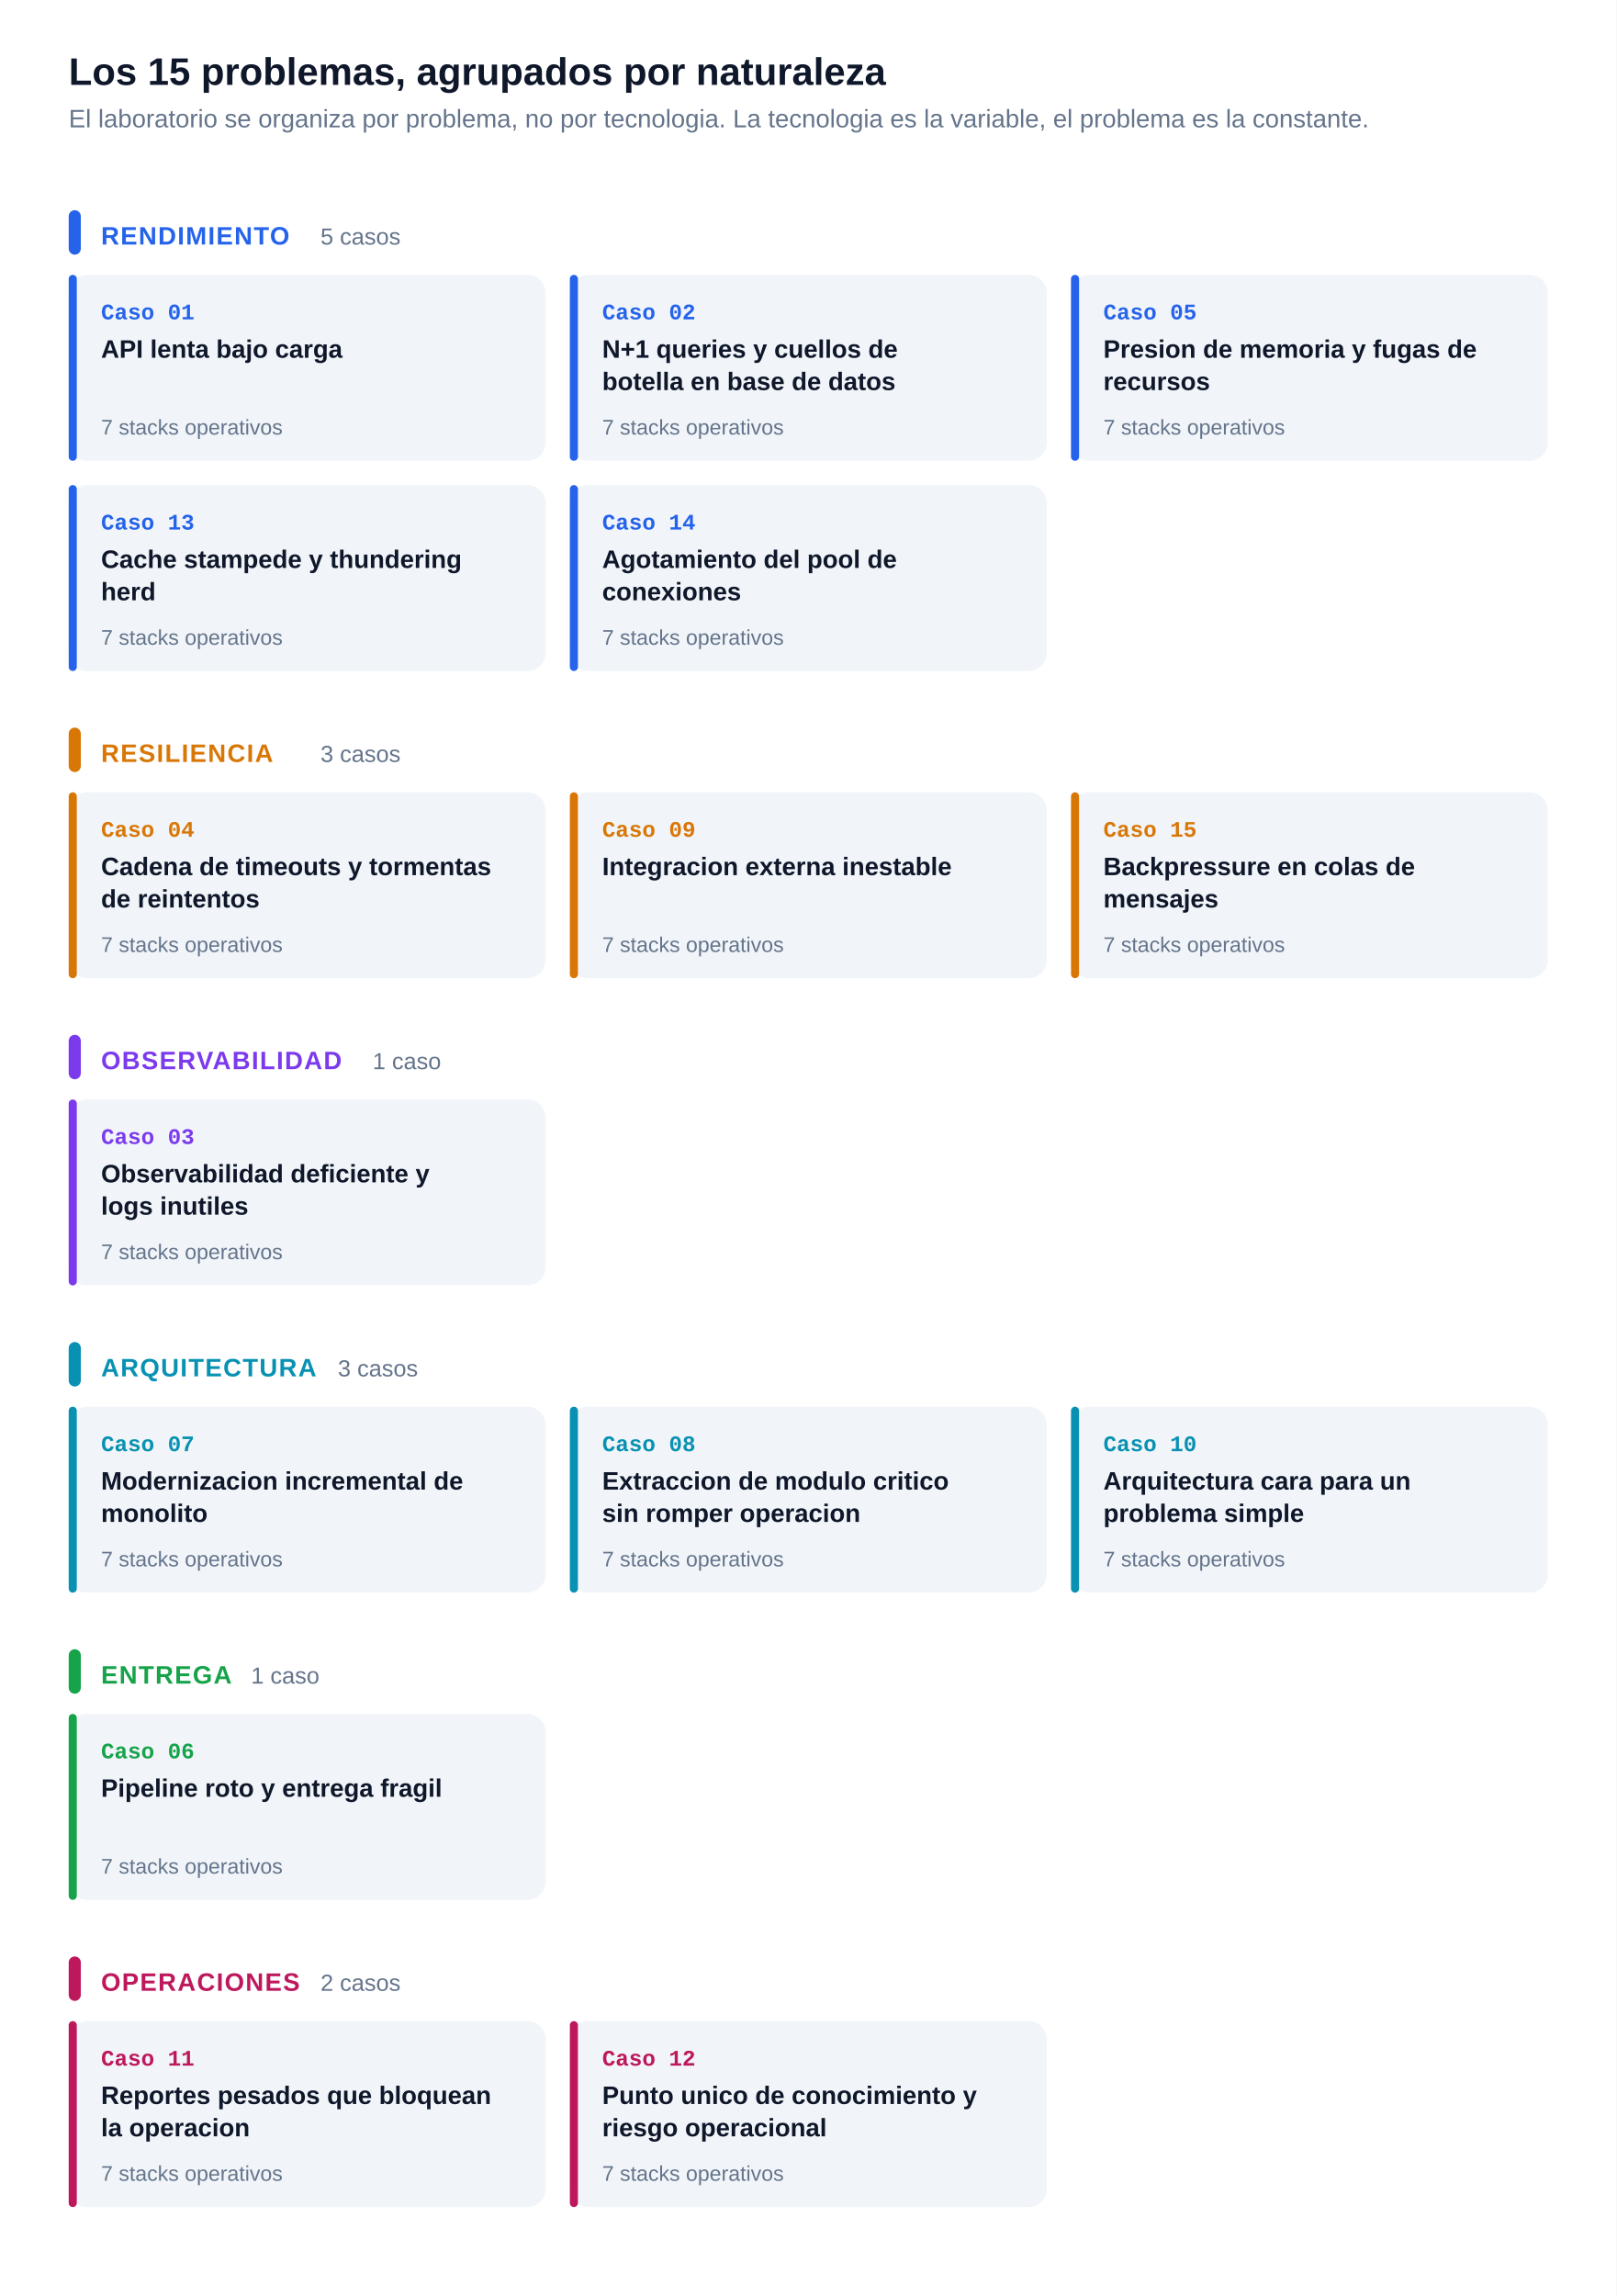
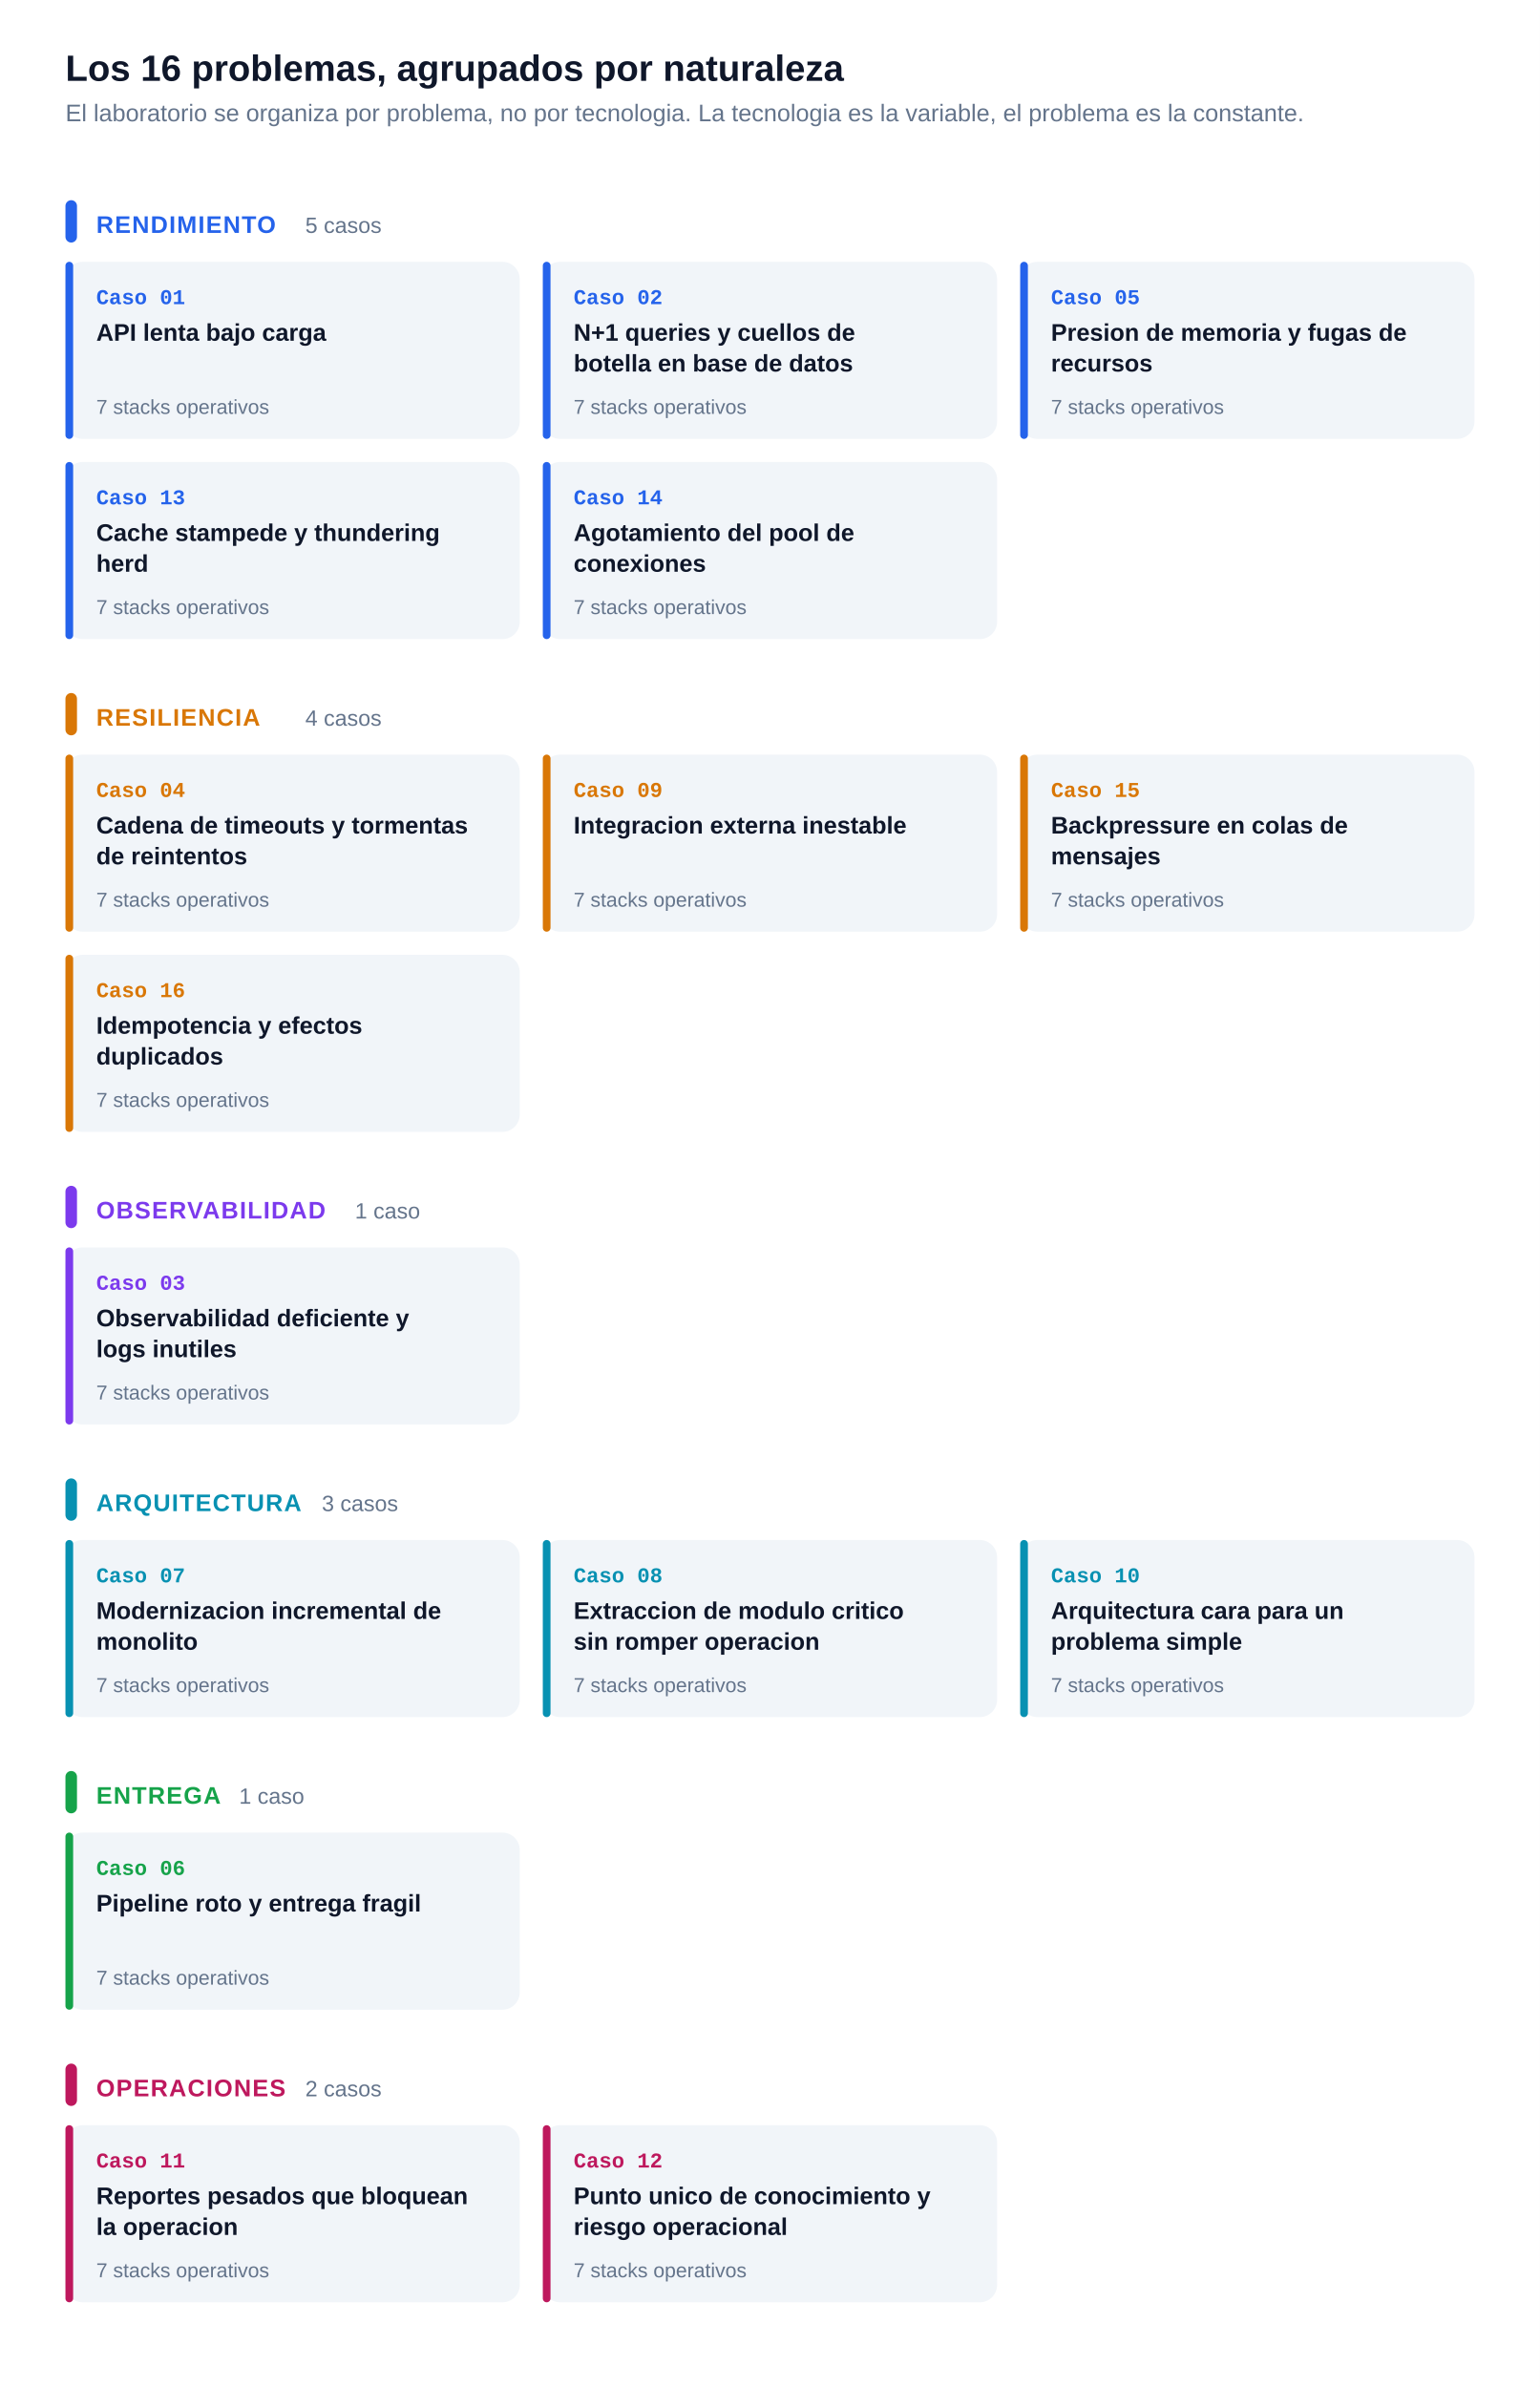
- <svg xmlns="http://www.w3.org/2000/svg" viewBox="0 0 800 1136" width="800" height="1136" role="img" aria-label="Mapa de los 12 casos por categoria">
+ <svg xmlns="http://www.w3.org/2000/svg" viewBox="0 0 800 1240" width="800" height="1240" role="img" aria-label="Mapa de los 12 casos por categoria">
  <defs>
    <marker id="arrowhead" markerWidth="9" markerHeight="7" refX="8" refY="3.5" orient="auto">
      <polygon points="0 0, 9 3.5, 0 7" fill="#2563eb" />
    </marker>
  </defs>
-   <rect x="0" y="0" width="800" height="1136" rx="0" ry="0" fill="#ffffff" stroke="none" stroke-width="1" />
-   <text x="34" y="42" font-family="Segoe UI, Helvetica Neue, Arial, sans-serif" font-size="19" fill="#0f172a" text-anchor="start" font-weight="600">Los 15 problemas, agrupados por naturaleza</text>
+   <rect x="0" y="0" width="800" height="1240" rx="0" ry="0" fill="#ffffff" stroke="none" stroke-width="1" />
+   <text x="34" y="42" font-family="Segoe UI, Helvetica Neue, Arial, sans-serif" font-size="19" fill="#0f172a" text-anchor="start" font-weight="600">Los 16 problemas, agrupados por naturaleza</text>
  <text x="34" y="63" font-family="Segoe UI, Helvetica Neue, Arial, sans-serif" font-size="12.5" fill="#64748b" text-anchor="start" font-weight="400">El laboratorio se organiza por problema, no por tecnologia. La tecnologia es la variable, el problema es la constante.</text>
  <rect x="34" y="104" width="6" height="22" rx="3" ry="3" fill="#2563eb" stroke="none" stroke-width="1" />
  <text x="50" y="121" font-family="Segoe UI, Helvetica Neue, Arial, sans-serif" font-size="12.5" fill="#2563eb" text-anchor="start" font-weight="700" letter-spacing="0.6">RENDIMIENTO</text>
  <text x="158.6" y="121" font-family="Segoe UI, Helvetica Neue, Arial, sans-serif" font-size="11.5" fill="#64748b" text-anchor="start" font-weight="400">5 casos</text>
  <rect x="34" y="136" width="236" height="92" rx="9" ry="9" fill="#f1f5f9" stroke="none" stroke-width="1" />
  <rect x="34" y="136" width="4" height="92" rx="2" ry="2" fill="#2563eb" stroke="none" stroke-width="1" />
  <text x="50" y="158" font-family="SFMono-Regular, Consolas, Liberation Mono, monospace" font-size="11" fill="#2563eb" text-anchor="start" font-weight="700">Caso 01</text>
  <text x="50" y="177" font-family="Segoe UI, Helvetica Neue, Arial, sans-serif" font-size="12.5" fill="#0f172a" text-anchor="start" font-weight="600">API lenta bajo carga</text>
  <text x="50" y="215" font-family="Segoe UI, Helvetica Neue, Arial, sans-serif" font-size="10.5" fill="#64748b" text-anchor="start" font-weight="400">7 stacks operativos</text>
  <rect x="282" y="136" width="236" height="92" rx="9" ry="9" fill="#f1f5f9" stroke="none" stroke-width="1" />
  <rect x="282" y="136" width="4" height="92" rx="2" ry="2" fill="#2563eb" stroke="none" stroke-width="1" />
  <text x="298" y="158" font-family="SFMono-Regular, Consolas, Liberation Mono, monospace" font-size="11" fill="#2563eb" text-anchor="start" font-weight="700">Caso 02</text>
  <text x="298" y="177" font-family="Segoe UI, Helvetica Neue, Arial, sans-serif" font-size="12.5" fill="#0f172a" text-anchor="start" font-weight="600">N+1 queries y cuellos de</text>
  <text x="298" y="193" font-family="Segoe UI, Helvetica Neue, Arial, sans-serif" font-size="12.5" fill="#0f172a" text-anchor="start" font-weight="600">botella en base de datos</text>
  <text x="298" y="215" font-family="Segoe UI, Helvetica Neue, Arial, sans-serif" font-size="10.5" fill="#64748b" text-anchor="start" font-weight="400">7 stacks operativos</text>
  <rect x="530" y="136" width="236" height="92" rx="9" ry="9" fill="#f1f5f9" stroke="none" stroke-width="1" />
  <rect x="530" y="136" width="4" height="92" rx="2" ry="2" fill="#2563eb" stroke="none" stroke-width="1" />
  <text x="546" y="158" font-family="SFMono-Regular, Consolas, Liberation Mono, monospace" font-size="11" fill="#2563eb" text-anchor="start" font-weight="700">Caso 05</text>
  <text x="546" y="177" font-family="Segoe UI, Helvetica Neue, Arial, sans-serif" font-size="12.5" fill="#0f172a" text-anchor="start" font-weight="600">Presion de memoria y fugas de</text>
  <text x="546" y="193" font-family="Segoe UI, Helvetica Neue, Arial, sans-serif" font-size="12.5" fill="#0f172a" text-anchor="start" font-weight="600">recursos</text>
  <text x="546" y="215" font-family="Segoe UI, Helvetica Neue, Arial, sans-serif" font-size="10.5" fill="#64748b" text-anchor="start" font-weight="400">7 stacks operativos</text>
  <rect x="34" y="240" width="236" height="92" rx="9" ry="9" fill="#f1f5f9" stroke="none" stroke-width="1" />
  <rect x="34" y="240" width="4" height="92" rx="2" ry="2" fill="#2563eb" stroke="none" stroke-width="1" />
  <text x="50" y="262" font-family="SFMono-Regular, Consolas, Liberation Mono, monospace" font-size="11" fill="#2563eb" text-anchor="start" font-weight="700">Caso 13</text>
  <text x="50" y="281" font-family="Segoe UI, Helvetica Neue, Arial, sans-serif" font-size="12.5" fill="#0f172a" text-anchor="start" font-weight="600">Cache stampede y thundering</text>
  <text x="50" y="297" font-family="Segoe UI, Helvetica Neue, Arial, sans-serif" font-size="12.5" fill="#0f172a" text-anchor="start" font-weight="600">herd</text>
  <text x="50" y="319" font-family="Segoe UI, Helvetica Neue, Arial, sans-serif" font-size="10.5" fill="#64748b" text-anchor="start" font-weight="400">7 stacks operativos</text>
  <rect x="282" y="240" width="236" height="92" rx="9" ry="9" fill="#f1f5f9" stroke="none" stroke-width="1" />
  <rect x="282" y="240" width="4" height="92" rx="2" ry="2" fill="#2563eb" stroke="none" stroke-width="1" />
  <text x="298" y="262" font-family="SFMono-Regular, Consolas, Liberation Mono, monospace" font-size="11" fill="#2563eb" text-anchor="start" font-weight="700">Caso 14</text>
  <text x="298" y="281" font-family="Segoe UI, Helvetica Neue, Arial, sans-serif" font-size="12.5" fill="#0f172a" text-anchor="start" font-weight="600">Agotamiento del pool de</text>
  <text x="298" y="297" font-family="Segoe UI, Helvetica Neue, Arial, sans-serif" font-size="12.5" fill="#0f172a" text-anchor="start" font-weight="600">conexiones</text>
  <text x="298" y="319" font-family="Segoe UI, Helvetica Neue, Arial, sans-serif" font-size="10.5" fill="#64748b" text-anchor="start" font-weight="400">7 stacks operativos</text>
  <rect x="34" y="360" width="6" height="22" rx="3" ry="3" fill="#d97706" stroke="none" stroke-width="1" />
  <text x="50" y="377" font-family="Segoe UI, Helvetica Neue, Arial, sans-serif" font-size="12.5" fill="#d97706" text-anchor="start" font-weight="700" letter-spacing="0.6">RESILIENCIA</text>
-   <text x="158.6" y="377" font-family="Segoe UI, Helvetica Neue, Arial, sans-serif" font-size="11.5" fill="#64748b" text-anchor="start" font-weight="400">3 casos</text>
+   <text x="158.6" y="377" font-family="Segoe UI, Helvetica Neue, Arial, sans-serif" font-size="11.5" fill="#64748b" text-anchor="start" font-weight="400">4 casos</text>
  <rect x="34" y="392" width="236" height="92" rx="9" ry="9" fill="#f1f5f9" stroke="none" stroke-width="1" />
  <rect x="34" y="392" width="4" height="92" rx="2" ry="2" fill="#d97706" stroke="none" stroke-width="1" />
  <text x="50" y="414" font-family="SFMono-Regular, Consolas, Liberation Mono, monospace" font-size="11" fill="#d97706" text-anchor="start" font-weight="700">Caso 04</text>
  <text x="50" y="433" font-family="Segoe UI, Helvetica Neue, Arial, sans-serif" font-size="12.5" fill="#0f172a" text-anchor="start" font-weight="600">Cadena de timeouts y tormentas</text>
  <text x="50" y="449" font-family="Segoe UI, Helvetica Neue, Arial, sans-serif" font-size="12.5" fill="#0f172a" text-anchor="start" font-weight="600">de reintentos</text>
  <text x="50" y="471" font-family="Segoe UI, Helvetica Neue, Arial, sans-serif" font-size="10.5" fill="#64748b" text-anchor="start" font-weight="400">7 stacks operativos</text>
  <rect x="282" y="392" width="236" height="92" rx="9" ry="9" fill="#f1f5f9" stroke="none" stroke-width="1" />
  <rect x="282" y="392" width="4" height="92" rx="2" ry="2" fill="#d97706" stroke="none" stroke-width="1" />
  <text x="298" y="414" font-family="SFMono-Regular, Consolas, Liberation Mono, monospace" font-size="11" fill="#d97706" text-anchor="start" font-weight="700">Caso 09</text>
  <text x="298" y="433" font-family="Segoe UI, Helvetica Neue, Arial, sans-serif" font-size="12.5" fill="#0f172a" text-anchor="start" font-weight="600">Integracion externa inestable</text>
  <text x="298" y="471" font-family="Segoe UI, Helvetica Neue, Arial, sans-serif" font-size="10.5" fill="#64748b" text-anchor="start" font-weight="400">7 stacks operativos</text>
  <rect x="530" y="392" width="236" height="92" rx="9" ry="9" fill="#f1f5f9" stroke="none" stroke-width="1" />
  <rect x="530" y="392" width="4" height="92" rx="2" ry="2" fill="#d97706" stroke="none" stroke-width="1" />
  <text x="546" y="414" font-family="SFMono-Regular, Consolas, Liberation Mono, monospace" font-size="11" fill="#d97706" text-anchor="start" font-weight="700">Caso 15</text>
  <text x="546" y="433" font-family="Segoe UI, Helvetica Neue, Arial, sans-serif" font-size="12.5" fill="#0f172a" text-anchor="start" font-weight="600">Backpressure en colas de</text>
  <text x="546" y="449" font-family="Segoe UI, Helvetica Neue, Arial, sans-serif" font-size="12.5" fill="#0f172a" text-anchor="start" font-weight="600">mensajes</text>
  <text x="546" y="471" font-family="Segoe UI, Helvetica Neue, Arial, sans-serif" font-size="10.5" fill="#64748b" text-anchor="start" font-weight="400">7 stacks operativos</text>
-   <rect x="34" y="512" width="6" height="22" rx="3" ry="3" fill="#7c3aed" stroke="none" stroke-width="1" />
-   <text x="50" y="529" font-family="Segoe UI, Helvetica Neue, Arial, sans-serif" font-size="12.5" fill="#7c3aed" text-anchor="start" font-weight="700" letter-spacing="0.6">OBSERVABILIDAD</text>
-   <text x="184.4" y="529" font-family="Segoe UI, Helvetica Neue, Arial, sans-serif" font-size="11.5" fill="#64748b" text-anchor="start" font-weight="400">1 caso</text>
-   <rect x="34" y="544" width="236" height="92" rx="9" ry="9" fill="#f1f5f9" stroke="none" stroke-width="1" />
-   <rect x="34" y="544" width="4" height="92" rx="2" ry="2" fill="#7c3aed" stroke="none" stroke-width="1" />
-   <text x="50" y="566" font-family="SFMono-Regular, Consolas, Liberation Mono, monospace" font-size="11" fill="#7c3aed" text-anchor="start" font-weight="700">Caso 03</text>
-   <text x="50" y="585" font-family="Segoe UI, Helvetica Neue, Arial, sans-serif" font-size="12.5" fill="#0f172a" text-anchor="start" font-weight="600">Observabilidad deficiente y</text>
-   <text x="50" y="601" font-family="Segoe UI, Helvetica Neue, Arial, sans-serif" font-size="12.5" fill="#0f172a" text-anchor="start" font-weight="600">logs inutiles</text>
-   <text x="50" y="623" font-family="Segoe UI, Helvetica Neue, Arial, sans-serif" font-size="10.5" fill="#64748b" text-anchor="start" font-weight="400">7 stacks operativos</text>
-   <rect x="34" y="664" width="6" height="22" rx="3" ry="3" fill="#0891b2" stroke="none" stroke-width="1" />
-   <text x="50" y="681" font-family="Segoe UI, Helvetica Neue, Arial, sans-serif" font-size="12.5" fill="#0891b2" text-anchor="start" font-weight="700" letter-spacing="0.6">ARQUITECTURA</text>
-   <text x="167.2" y="681" font-family="Segoe UI, Helvetica Neue, Arial, sans-serif" font-size="11.5" fill="#64748b" text-anchor="start" font-weight="400">3 casos</text>
-   <rect x="34" y="696" width="236" height="92" rx="9" ry="9" fill="#f1f5f9" stroke="none" stroke-width="1" />
-   <rect x="34" y="696" width="4" height="92" rx="2" ry="2" fill="#0891b2" stroke="none" stroke-width="1" />
-   <text x="50" y="718" font-family="SFMono-Regular, Consolas, Liberation Mono, monospace" font-size="11" fill="#0891b2" text-anchor="start" font-weight="700">Caso 07</text>
-   <text x="50" y="737" font-family="Segoe UI, Helvetica Neue, Arial, sans-serif" font-size="12.5" fill="#0f172a" text-anchor="start" font-weight="600">Modernizacion incremental de</text>
-   <text x="50" y="753" font-family="Segoe UI, Helvetica Neue, Arial, sans-serif" font-size="12.5" fill="#0f172a" text-anchor="start" font-weight="600">monolito</text>
-   <text x="50" y="775" font-family="Segoe UI, Helvetica Neue, Arial, sans-serif" font-size="10.5" fill="#64748b" text-anchor="start" font-weight="400">7 stacks operativos</text>
-   <rect x="282" y="696" width="236" height="92" rx="9" ry="9" fill="#f1f5f9" stroke="none" stroke-width="1" />
-   <rect x="282" y="696" width="4" height="92" rx="2" ry="2" fill="#0891b2" stroke="none" stroke-width="1" />
-   <text x="298" y="718" font-family="SFMono-Regular, Consolas, Liberation Mono, monospace" font-size="11" fill="#0891b2" text-anchor="start" font-weight="700">Caso 08</text>
-   <text x="298" y="737" font-family="Segoe UI, Helvetica Neue, Arial, sans-serif" font-size="12.5" fill="#0f172a" text-anchor="start" font-weight="600">Extraccion de modulo critico</text>
-   <text x="298" y="753" font-family="Segoe UI, Helvetica Neue, Arial, sans-serif" font-size="12.5" fill="#0f172a" text-anchor="start" font-weight="600">sin romper operacion</text>
-   <text x="298" y="775" font-family="Segoe UI, Helvetica Neue, Arial, sans-serif" font-size="10.5" fill="#64748b" text-anchor="start" font-weight="400">7 stacks operativos</text>
-   <rect x="530" y="696" width="236" height="92" rx="9" ry="9" fill="#f1f5f9" stroke="none" stroke-width="1" />
-   <rect x="530" y="696" width="4" height="92" rx="2" ry="2" fill="#0891b2" stroke="none" stroke-width="1" />
-   <text x="546" y="718" font-family="SFMono-Regular, Consolas, Liberation Mono, monospace" font-size="11" fill="#0891b2" text-anchor="start" font-weight="700">Caso 10</text>
-   <text x="546" y="737" font-family="Segoe UI, Helvetica Neue, Arial, sans-serif" font-size="12.5" fill="#0f172a" text-anchor="start" font-weight="600">Arquitectura cara para un</text>
-   <text x="546" y="753" font-family="Segoe UI, Helvetica Neue, Arial, sans-serif" font-size="12.5" fill="#0f172a" text-anchor="start" font-weight="600">problema simple</text>
-   <text x="546" y="775" font-family="Segoe UI, Helvetica Neue, Arial, sans-serif" font-size="10.5" fill="#64748b" text-anchor="start" font-weight="400">7 stacks operativos</text>
-   <rect x="34" y="816" width="6" height="22" rx="3" ry="3" fill="#16a34a" stroke="none" stroke-width="1" />
-   <text x="50" y="833" font-family="Segoe UI, Helvetica Neue, Arial, sans-serif" font-size="12.5" fill="#16a34a" text-anchor="start" font-weight="700" letter-spacing="0.6">ENTREGA</text>
-   <text x="124.2" y="833" font-family="Segoe UI, Helvetica Neue, Arial, sans-serif" font-size="11.5" fill="#64748b" text-anchor="start" font-weight="400">1 caso</text>
-   <rect x="34" y="848" width="236" height="92" rx="9" ry="9" fill="#f1f5f9" stroke="none" stroke-width="1" />
-   <rect x="34" y="848" width="4" height="92" rx="2" ry="2" fill="#16a34a" stroke="none" stroke-width="1" />
-   <text x="50" y="870" font-family="SFMono-Regular, Consolas, Liberation Mono, monospace" font-size="11" fill="#16a34a" text-anchor="start" font-weight="700">Caso 06</text>
-   <text x="50" y="889" font-family="Segoe UI, Helvetica Neue, Arial, sans-serif" font-size="12.5" fill="#0f172a" text-anchor="start" font-weight="600">Pipeline roto y entrega fragil</text>
-   <text x="50" y="927" font-family="Segoe UI, Helvetica Neue, Arial, sans-serif" font-size="10.5" fill="#64748b" text-anchor="start" font-weight="400">7 stacks operativos</text>
-   <rect x="34" y="968" width="6" height="22" rx="3" ry="3" fill="#be185d" stroke="none" stroke-width="1" />
-   <text x="50" y="985" font-family="Segoe UI, Helvetica Neue, Arial, sans-serif" font-size="12.5" fill="#be185d" text-anchor="start" font-weight="700" letter-spacing="0.6">OPERACIONES</text>
-   <text x="158.6" y="985" font-family="Segoe UI, Helvetica Neue, Arial, sans-serif" font-size="11.5" fill="#64748b" text-anchor="start" font-weight="400">2 casos</text>
-   <rect x="34" y="1000" width="236" height="92" rx="9" ry="9" fill="#f1f5f9" stroke="none" stroke-width="1" />
-   <rect x="34" y="1000" width="4" height="92" rx="2" ry="2" fill="#be185d" stroke="none" stroke-width="1" />
-   <text x="50" y="1022" font-family="SFMono-Regular, Consolas, Liberation Mono, monospace" font-size="11" fill="#be185d" text-anchor="start" font-weight="700">Caso 11</text>
-   <text x="50" y="1041" font-family="Segoe UI, Helvetica Neue, Arial, sans-serif" font-size="12.5" fill="#0f172a" text-anchor="start" font-weight="600">Reportes pesados que bloquean</text>
-   <text x="50" y="1057" font-family="Segoe UI, Helvetica Neue, Arial, sans-serif" font-size="12.5" fill="#0f172a" text-anchor="start" font-weight="600">la operacion</text>
-   <text x="50" y="1079" font-family="Segoe UI, Helvetica Neue, Arial, sans-serif" font-size="10.5" fill="#64748b" text-anchor="start" font-weight="400">7 stacks operativos</text>
-   <rect x="282" y="1000" width="236" height="92" rx="9" ry="9" fill="#f1f5f9" stroke="none" stroke-width="1" />
-   <rect x="282" y="1000" width="4" height="92" rx="2" ry="2" fill="#be185d" stroke="none" stroke-width="1" />
-   <text x="298" y="1022" font-family="SFMono-Regular, Consolas, Liberation Mono, monospace" font-size="11" fill="#be185d" text-anchor="start" font-weight="700">Caso 12</text>
-   <text x="298" y="1041" font-family="Segoe UI, Helvetica Neue, Arial, sans-serif" font-size="12.5" fill="#0f172a" text-anchor="start" font-weight="600">Punto unico de conocimiento y</text>
-   <text x="298" y="1057" font-family="Segoe UI, Helvetica Neue, Arial, sans-serif" font-size="12.5" fill="#0f172a" text-anchor="start" font-weight="600">riesgo operacional</text>
-   <text x="298" y="1079" font-family="Segoe UI, Helvetica Neue, Arial, sans-serif" font-size="10.5" fill="#64748b" text-anchor="start" font-weight="400">7 stacks operativos</text>
+   <rect x="34" y="496" width="236" height="92" rx="9" ry="9" fill="#f1f5f9" stroke="none" stroke-width="1" />
+   <rect x="34" y="496" width="4" height="92" rx="2" ry="2" fill="#d97706" stroke="none" stroke-width="1" />
+   <text x="50" y="518" font-family="SFMono-Regular, Consolas, Liberation Mono, monospace" font-size="11" fill="#d97706" text-anchor="start" font-weight="700">Caso 16</text>
+   <text x="50" y="537" font-family="Segoe UI, Helvetica Neue, Arial, sans-serif" font-size="12.5" fill="#0f172a" text-anchor="start" font-weight="600">Idempotencia y efectos</text>
+   <text x="50" y="553" font-family="Segoe UI, Helvetica Neue, Arial, sans-serif" font-size="12.5" fill="#0f172a" text-anchor="start" font-weight="600">duplicados</text>
+   <text x="50" y="575" font-family="Segoe UI, Helvetica Neue, Arial, sans-serif" font-size="10.5" fill="#64748b" text-anchor="start" font-weight="400">7 stacks operativos</text>
+   <rect x="34" y="616" width="6" height="22" rx="3" ry="3" fill="#7c3aed" stroke="none" stroke-width="1" />
+   <text x="50" y="633" font-family="Segoe UI, Helvetica Neue, Arial, sans-serif" font-size="12.5" fill="#7c3aed" text-anchor="start" font-weight="700" letter-spacing="0.6">OBSERVABILIDAD</text>
+   <text x="184.4" y="633" font-family="Segoe UI, Helvetica Neue, Arial, sans-serif" font-size="11.5" fill="#64748b" text-anchor="start" font-weight="400">1 caso</text>
+   <rect x="34" y="648" width="236" height="92" rx="9" ry="9" fill="#f1f5f9" stroke="none" stroke-width="1" />
+   <rect x="34" y="648" width="4" height="92" rx="2" ry="2" fill="#7c3aed" stroke="none" stroke-width="1" />
+   <text x="50" y="670" font-family="SFMono-Regular, Consolas, Liberation Mono, monospace" font-size="11" fill="#7c3aed" text-anchor="start" font-weight="700">Caso 03</text>
+   <text x="50" y="689" font-family="Segoe UI, Helvetica Neue, Arial, sans-serif" font-size="12.5" fill="#0f172a" text-anchor="start" font-weight="600">Observabilidad deficiente y</text>
+   <text x="50" y="705" font-family="Segoe UI, Helvetica Neue, Arial, sans-serif" font-size="12.5" fill="#0f172a" text-anchor="start" font-weight="600">logs inutiles</text>
+   <text x="50" y="727" font-family="Segoe UI, Helvetica Neue, Arial, sans-serif" font-size="10.5" fill="#64748b" text-anchor="start" font-weight="400">7 stacks operativos</text>
+   <rect x="34" y="768" width="6" height="22" rx="3" ry="3" fill="#0891b2" stroke="none" stroke-width="1" />
+   <text x="50" y="785" font-family="Segoe UI, Helvetica Neue, Arial, sans-serif" font-size="12.5" fill="#0891b2" text-anchor="start" font-weight="700" letter-spacing="0.6">ARQUITECTURA</text>
+   <text x="167.2" y="785" font-family="Segoe UI, Helvetica Neue, Arial, sans-serif" font-size="11.5" fill="#64748b" text-anchor="start" font-weight="400">3 casos</text>
+   <rect x="34" y="800" width="236" height="92" rx="9" ry="9" fill="#f1f5f9" stroke="none" stroke-width="1" />
+   <rect x="34" y="800" width="4" height="92" rx="2" ry="2" fill="#0891b2" stroke="none" stroke-width="1" />
+   <text x="50" y="822" font-family="SFMono-Regular, Consolas, Liberation Mono, monospace" font-size="11" fill="#0891b2" text-anchor="start" font-weight="700">Caso 07</text>
+   <text x="50" y="841" font-family="Segoe UI, Helvetica Neue, Arial, sans-serif" font-size="12.5" fill="#0f172a" text-anchor="start" font-weight="600">Modernizacion incremental de</text>
+   <text x="50" y="857" font-family="Segoe UI, Helvetica Neue, Arial, sans-serif" font-size="12.5" fill="#0f172a" text-anchor="start" font-weight="600">monolito</text>
+   <text x="50" y="879" font-family="Segoe UI, Helvetica Neue, Arial, sans-serif" font-size="10.5" fill="#64748b" text-anchor="start" font-weight="400">7 stacks operativos</text>
+   <rect x="282" y="800" width="236" height="92" rx="9" ry="9" fill="#f1f5f9" stroke="none" stroke-width="1" />
+   <rect x="282" y="800" width="4" height="92" rx="2" ry="2" fill="#0891b2" stroke="none" stroke-width="1" />
+   <text x="298" y="822" font-family="SFMono-Regular, Consolas, Liberation Mono, monospace" font-size="11" fill="#0891b2" text-anchor="start" font-weight="700">Caso 08</text>
+   <text x="298" y="841" font-family="Segoe UI, Helvetica Neue, Arial, sans-serif" font-size="12.5" fill="#0f172a" text-anchor="start" font-weight="600">Extraccion de modulo critico</text>
+   <text x="298" y="857" font-family="Segoe UI, Helvetica Neue, Arial, sans-serif" font-size="12.5" fill="#0f172a" text-anchor="start" font-weight="600">sin romper operacion</text>
+   <text x="298" y="879" font-family="Segoe UI, Helvetica Neue, Arial, sans-serif" font-size="10.5" fill="#64748b" text-anchor="start" font-weight="400">7 stacks operativos</text>
+   <rect x="530" y="800" width="236" height="92" rx="9" ry="9" fill="#f1f5f9" stroke="none" stroke-width="1" />
+   <rect x="530" y="800" width="4" height="92" rx="2" ry="2" fill="#0891b2" stroke="none" stroke-width="1" />
+   <text x="546" y="822" font-family="SFMono-Regular, Consolas, Liberation Mono, monospace" font-size="11" fill="#0891b2" text-anchor="start" font-weight="700">Caso 10</text>
+   <text x="546" y="841" font-family="Segoe UI, Helvetica Neue, Arial, sans-serif" font-size="12.5" fill="#0f172a" text-anchor="start" font-weight="600">Arquitectura cara para un</text>
+   <text x="546" y="857" font-family="Segoe UI, Helvetica Neue, Arial, sans-serif" font-size="12.5" fill="#0f172a" text-anchor="start" font-weight="600">problema simple</text>
+   <text x="546" y="879" font-family="Segoe UI, Helvetica Neue, Arial, sans-serif" font-size="10.5" fill="#64748b" text-anchor="start" font-weight="400">7 stacks operativos</text>
+   <rect x="34" y="920" width="6" height="22" rx="3" ry="3" fill="#16a34a" stroke="none" stroke-width="1" />
+   <text x="50" y="937" font-family="Segoe UI, Helvetica Neue, Arial, sans-serif" font-size="12.5" fill="#16a34a" text-anchor="start" font-weight="700" letter-spacing="0.6">ENTREGA</text>
+   <text x="124.2" y="937" font-family="Segoe UI, Helvetica Neue, Arial, sans-serif" font-size="11.5" fill="#64748b" text-anchor="start" font-weight="400">1 caso</text>
+   <rect x="34" y="952" width="236" height="92" rx="9" ry="9" fill="#f1f5f9" stroke="none" stroke-width="1" />
+   <rect x="34" y="952" width="4" height="92" rx="2" ry="2" fill="#16a34a" stroke="none" stroke-width="1" />
+   <text x="50" y="974" font-family="SFMono-Regular, Consolas, Liberation Mono, monospace" font-size="11" fill="#16a34a" text-anchor="start" font-weight="700">Caso 06</text>
+   <text x="50" y="993" font-family="Segoe UI, Helvetica Neue, Arial, sans-serif" font-size="12.5" fill="#0f172a" text-anchor="start" font-weight="600">Pipeline roto y entrega fragil</text>
+   <text x="50" y="1031" font-family="Segoe UI, Helvetica Neue, Arial, sans-serif" font-size="10.5" fill="#64748b" text-anchor="start" font-weight="400">7 stacks operativos</text>
+   <rect x="34" y="1072" width="6" height="22" rx="3" ry="3" fill="#be185d" stroke="none" stroke-width="1" />
+   <text x="50" y="1089" font-family="Segoe UI, Helvetica Neue, Arial, sans-serif" font-size="12.5" fill="#be185d" text-anchor="start" font-weight="700" letter-spacing="0.6">OPERACIONES</text>
+   <text x="158.6" y="1089" font-family="Segoe UI, Helvetica Neue, Arial, sans-serif" font-size="11.5" fill="#64748b" text-anchor="start" font-weight="400">2 casos</text>
+   <rect x="34" y="1104" width="236" height="92" rx="9" ry="9" fill="#f1f5f9" stroke="none" stroke-width="1" />
+   <rect x="34" y="1104" width="4" height="92" rx="2" ry="2" fill="#be185d" stroke="none" stroke-width="1" />
+   <text x="50" y="1126" font-family="SFMono-Regular, Consolas, Liberation Mono, monospace" font-size="11" fill="#be185d" text-anchor="start" font-weight="700">Caso 11</text>
+   <text x="50" y="1145" font-family="Segoe UI, Helvetica Neue, Arial, sans-serif" font-size="12.5" fill="#0f172a" text-anchor="start" font-weight="600">Reportes pesados que bloquean</text>
+   <text x="50" y="1161" font-family="Segoe UI, Helvetica Neue, Arial, sans-serif" font-size="12.5" fill="#0f172a" text-anchor="start" font-weight="600">la operacion</text>
+   <text x="50" y="1183" font-family="Segoe UI, Helvetica Neue, Arial, sans-serif" font-size="10.5" fill="#64748b" text-anchor="start" font-weight="400">7 stacks operativos</text>
+   <rect x="282" y="1104" width="236" height="92" rx="9" ry="9" fill="#f1f5f9" stroke="none" stroke-width="1" />
+   <rect x="282" y="1104" width="4" height="92" rx="2" ry="2" fill="#be185d" stroke="none" stroke-width="1" />
+   <text x="298" y="1126" font-family="SFMono-Regular, Consolas, Liberation Mono, monospace" font-size="11" fill="#be185d" text-anchor="start" font-weight="700">Caso 12</text>
+   <text x="298" y="1145" font-family="Segoe UI, Helvetica Neue, Arial, sans-serif" font-size="12.5" fill="#0f172a" text-anchor="start" font-weight="600">Punto unico de conocimiento y</text>
+   <text x="298" y="1161" font-family="Segoe UI, Helvetica Neue, Arial, sans-serif" font-size="12.5" fill="#0f172a" text-anchor="start" font-weight="600">riesgo operacional</text>
+   <text x="298" y="1183" font-family="Segoe UI, Helvetica Neue, Arial, sans-serif" font-size="10.5" fill="#64748b" text-anchor="start" font-weight="400">7 stacks operativos</text>
</svg>
